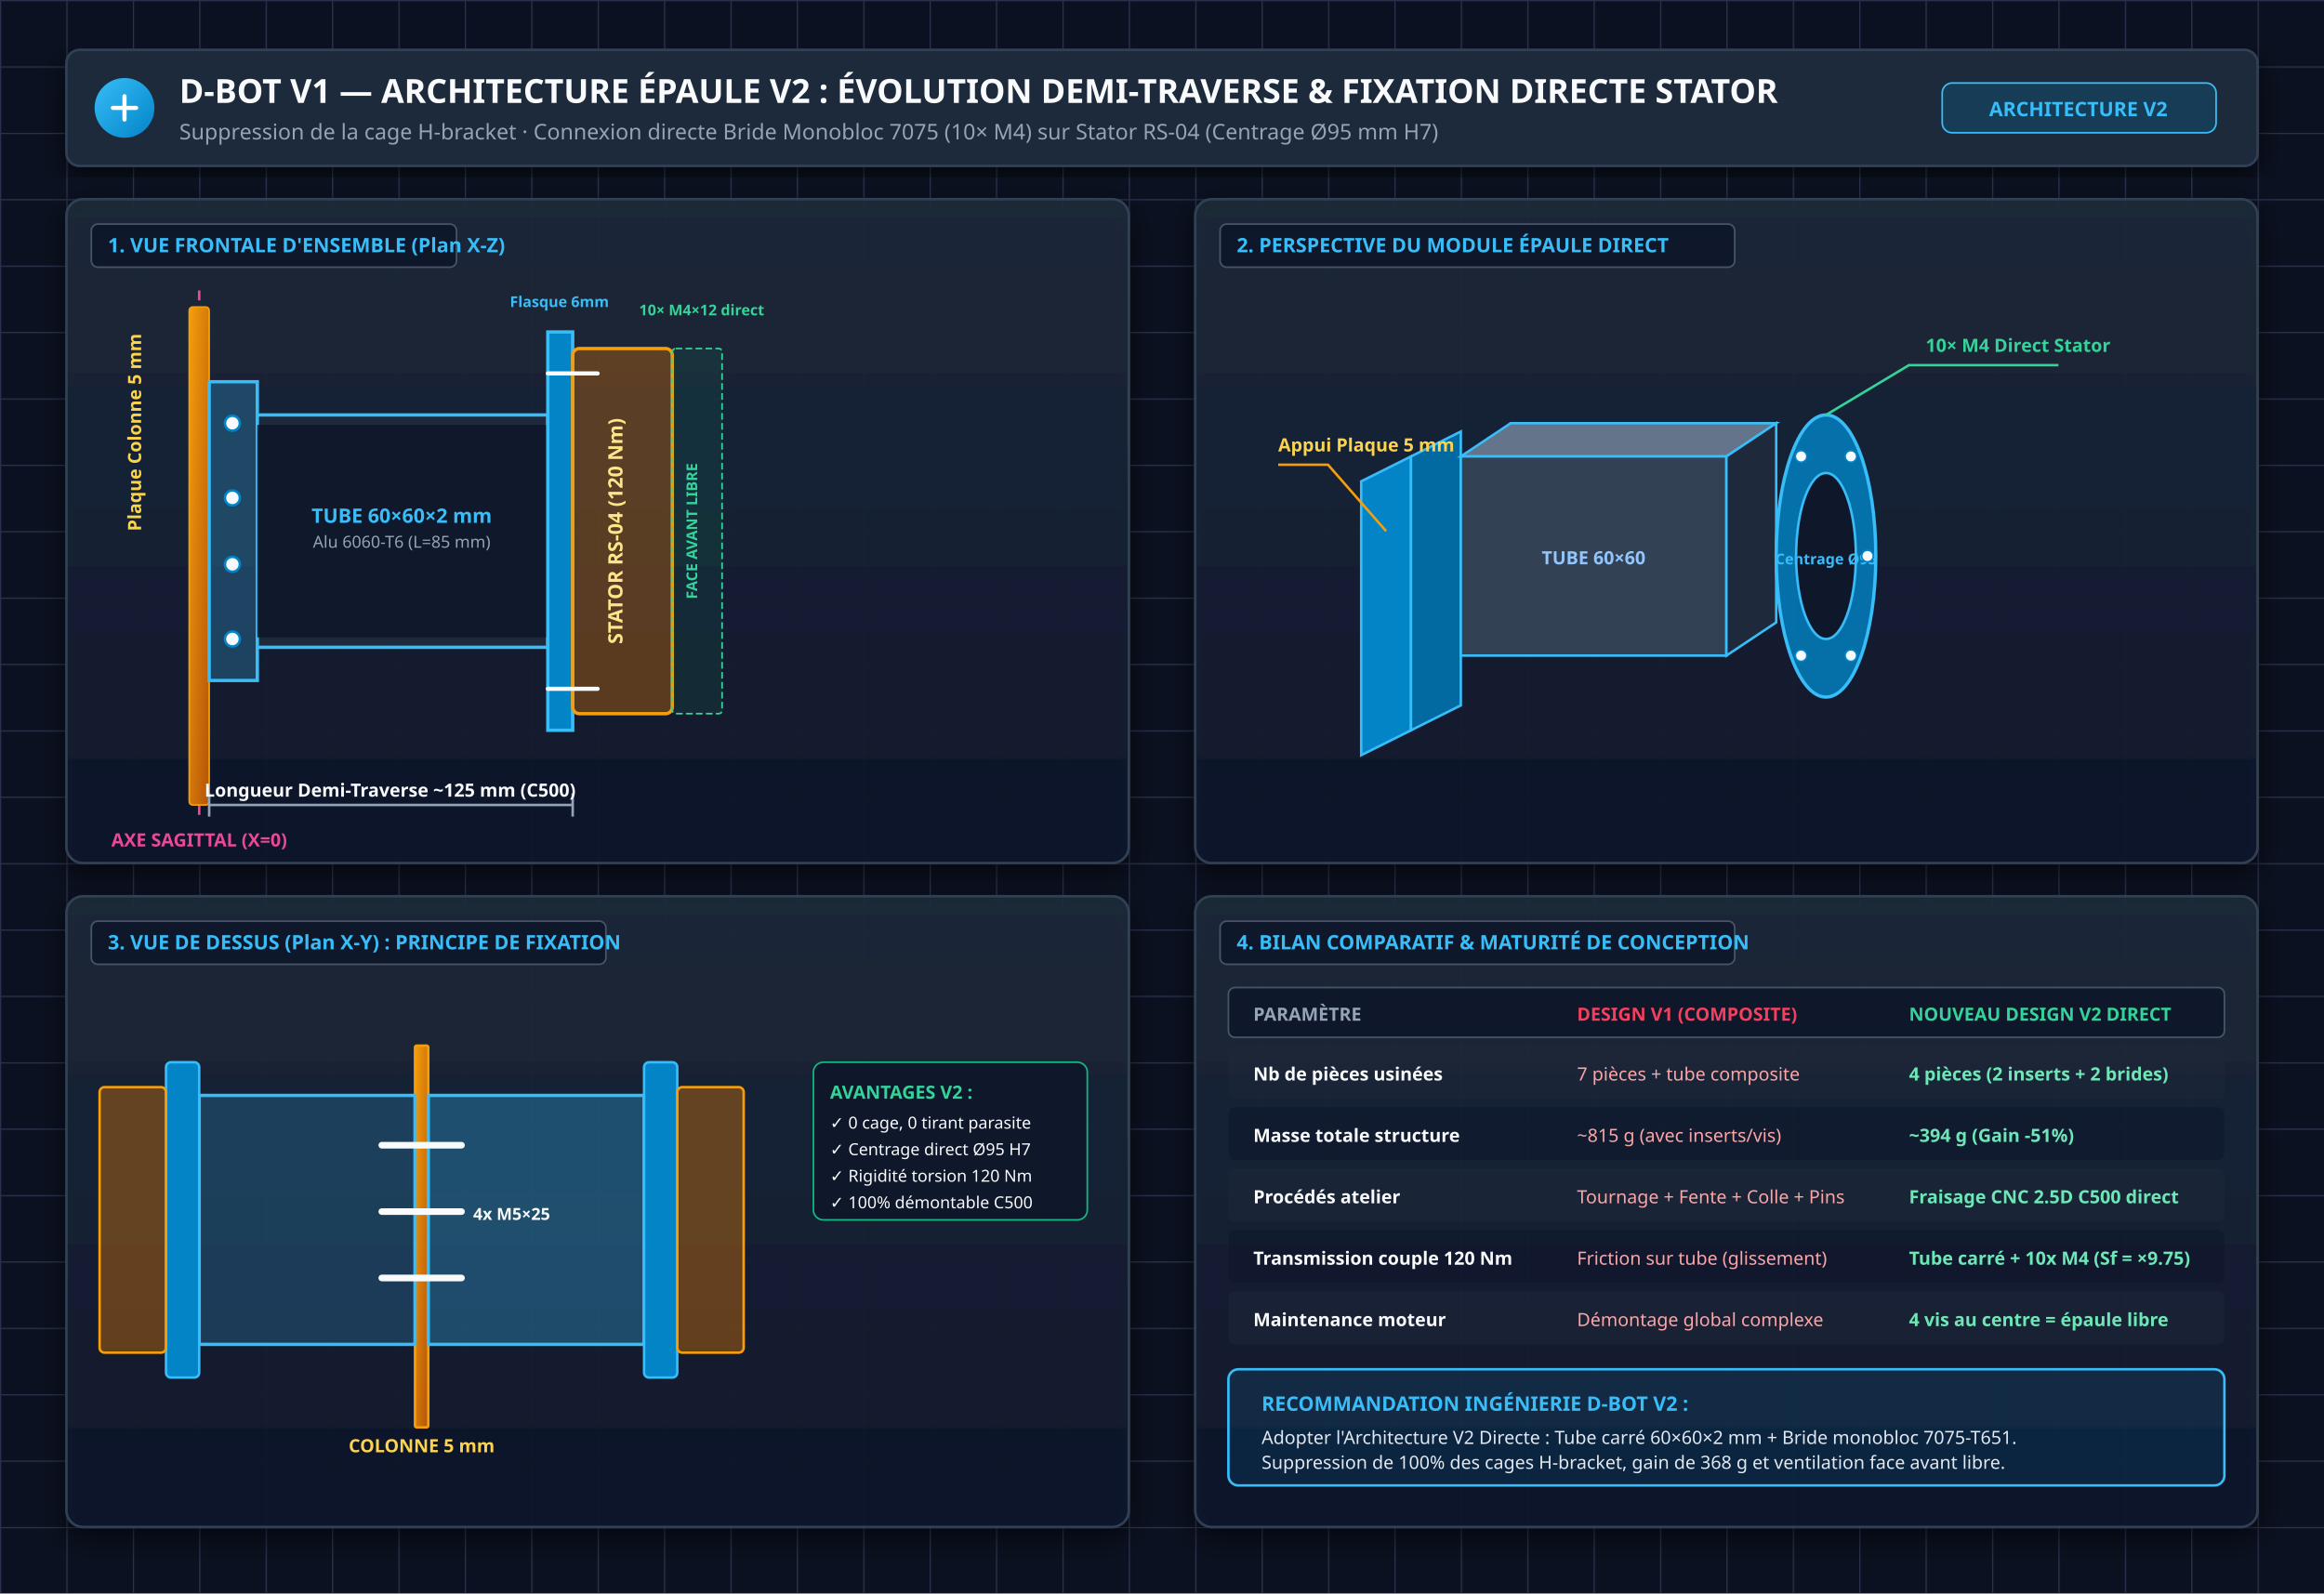
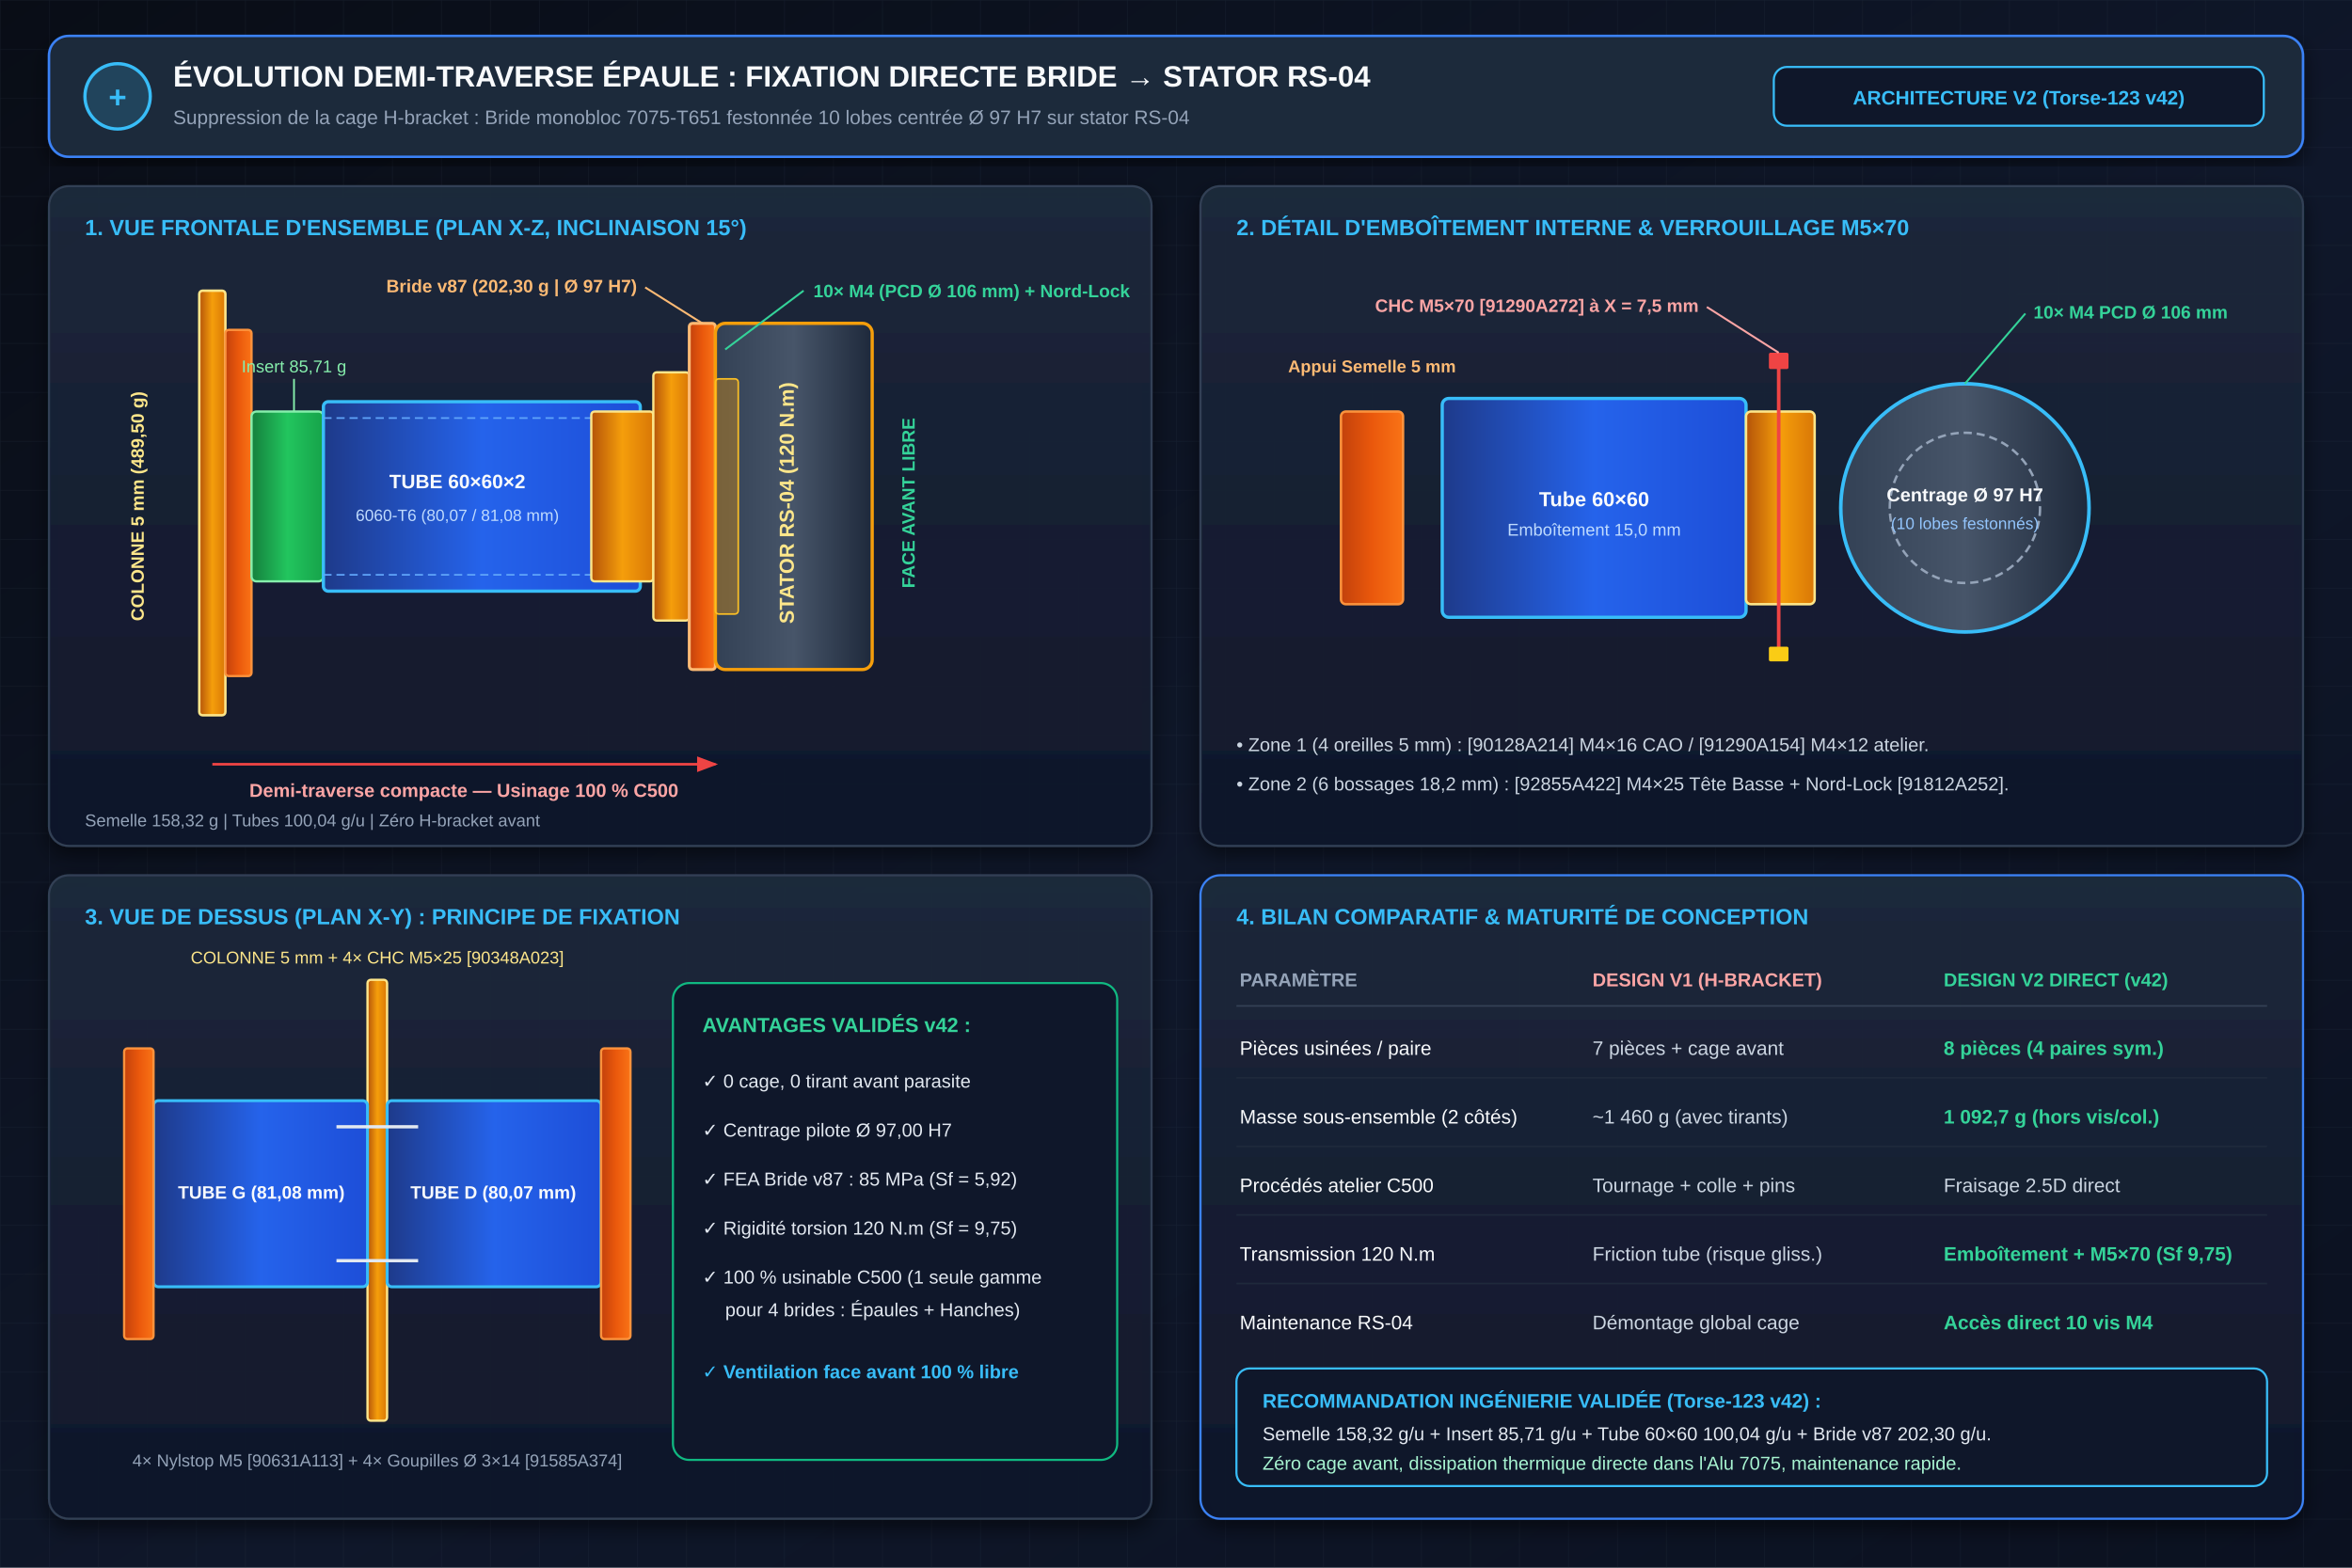
- <svg xmlns="http://www.w3.org/2000/svg" viewBox="0 0 1400 960" width="100%" height="100%">
+ <svg xmlns="http://www.w3.org/2000/svg" viewBox="0 0 1440 960" width="1440" height="960">
  <defs>
-     <pattern id="grid-pattern" width="40" height="40" patternUnits="userSpaceOnUse">
-       <path d="M 40 0 L 0 0 0 40" fill="none" stroke="#1e293b" stroke-width="1" />
-       <path d="M 200 0 L 0 0 0 200" fill="none" stroke="#2a324b" stroke-width="1.5" />
+     <linearGradient id="bgGrad" x1="0%" y1="0%" x2="100%" y2="100%">
+       <stop offset="0%" stop-color="#090d16" />
+       <stop offset="55%" stop-color="#0f172a" />
+       <stop offset="100%" stop-color="#0b1120" />
+     </linearGradient>
+     <linearGradient id="panelGrad" x1="0%" y1="0%" x2="0%" y2="100%">
+       <stop offset="0%" stop-color="#1e293b" stop-opacity="0.96" />
+       <stop offset="100%" stop-color="#0f172a" stop-opacity="0.96" />
+     </linearGradient>
+     <linearGradient id="aluOrange" x1="0%" y1="0%" x2="100%" y2="0%">
+       <stop offset="0%" stop-color="#c2410c" />
+       <stop offset="50%" stop-color="#ea580c" />
+       <stop offset="100%" stop-color="#f97316" />
+     </linearGradient>
+     <linearGradient id="aluAmber" x1="0%" y1="0%" x2="100%" y2="0%">
+       <stop offset="0%" stop-color="#b45309" />
+       <stop offset="50%" stop-color="#f59e0b" />
+       <stop offset="100%" stop-color="#d97706" />
+     </linearGradient>
+     <linearGradient id="aluBlue" x1="0%" y1="0%" x2="100%" y2="0%">
+       <stop offset="0%" stop-color="#1e3a8a" />
+       <stop offset="50%" stop-color="#2563eb" />
+       <stop offset="100%" stop-color="#1d4ed8" />
+     </linearGradient>
+     <linearGradient id="steelGreen" x1="0%" y1="0%" x2="100%" y2="0%">
+       <stop offset="0%" stop-color="#15803d" />
+       <stop offset="50%" stop-color="#22c55e" />
+       <stop offset="100%" stop-color="#16a34a" />
+     </linearGradient>
+     <linearGradient id="paViolet" x1="0%" y1="0%" x2="100%" y2="0%">
+       <stop offset="0%" stop-color="#5b21b6" />
+       <stop offset="50%" stop-color="#7c3aed" />
+       <stop offset="100%" stop-color="#6d28d9" />
+     </linearGradient>
+     <linearGradient id="motorSlate" x1="0%" y1="0%" x2="100%" y2="0%">
+       <stop offset="0%" stop-color="#334155" />
+       <stop offset="50%" stop-color="#475569" />
+       <stop offset="100%" stop-color="#1e293b" />
+     </linearGradient>
+     <pattern id="gridPat" width="30" height="30" patternUnits="userSpaceOnUse">
+       <path d="M 30 0 L 0 0 0 30" fill="none" stroke="#334155" stroke-width="0.55" stroke-opacity="0.28" />
    </pattern>
-     <linearGradient id="grad-sky" x1="0%" y1="0%" x2="100%" y2="100%">
-       <stop offset="0%" stop-color="#38bdf8" />
-       <stop offset="100%" stop-color="#0284c7" />
-     </linearGradient>
-     <linearGradient id="grad-amber" x1="0%" y1="0%" x2="100%" y2="100%">
-       <stop offset="0%" stop-color="#f59e0b" />
-       <stop offset="100%" stop-color="#b45309" />
-     </linearGradient>
-     <linearGradient id="grad-emerald" x1="0%" y1="0%" x2="100%" y2="100%">
-       <stop offset="0%" stop-color="#10b981" />
-       <stop offset="100%" stop-color="#047857" />
-     </linearGradient>
-     <linearGradient id="grad-card" x1="0%" y1="0%" x2="0%" y2="100%">
-       <stop offset="0%" stop-color="#1e293b" stop-opacity="0.95" />
-       <stop offset="100%" stop-color="#0f172a" stop-opacity="0.95" />
-     </linearGradient>
-     <filter id="drop-shadow" x="-10%" y="-10%" width="120%" height="120%">
-       <feDropShadow dx="0" dy="6" stdDeviation="8" flood-color="#000000" flood-opacity="0.6" />
+     <pattern id="hatchWaste" width="10" height="10" patternTransform="rotate(45 0 0)" patternUnits="userSpaceOnUse">
+       <line x1="0" y1="0" x2="0" y2="10" stroke="#ef4444" stroke-width="1.6" stroke-opacity="0.55" />
+     </pattern>
+     <marker id="arrCyan" markerWidth="8" markerHeight="8" refX="7" refY="4" orient="auto">
+       <polygon points="0 1, 8 4, 0 7" fill="#38bdf8" />
+     </marker>
+     <marker id="arrRed" markerWidth="8" markerHeight="8" refX="7" refY="4" orient="auto">
+       <polygon points="0 1, 8 4, 0 7" fill="#ef4444" />
+     </marker>
+     <marker id="arrAmber" markerWidth="8" markerHeight="8" refX="7" refY="4" orient="auto">
+       <polygon points="0 1, 8 4, 0 7" fill="#f59e0b" />
+     </marker>
+     <marker id="arrGreen" markerWidth="8" markerHeight="8" refX="7" refY="4" orient="auto">
+       <polygon points="0 1, 8 4, 0 7" fill="#10b981" />
+     </marker>
+     <filter id="cardShadow" x="-8%" y="-8%" width="116%" height="116%">
+       <feDropShadow dx="0" dy="5" stdDeviation="6" flood-color="#000000" flood-opacity="0.55" />
    </filter>
  </defs>
-   <rect width="1400" height="960" fill="#0b1120" />
-   <rect width="1400" height="960" fill="url(#grid-pattern)" />
-   <g transform="translate(40, 30)">
-     <rect width="1320" height="70" rx="8" fill="#1e293b" stroke="#334155" stroke-width="1.5" filter="url(#drop-shadow)" />
-     <circle cx="35" cy="35" r="18" fill="url(#grad-sky)" />
-     <path d="M 28 35 L 42 35 M 35 28 L 35 42" stroke="#ffffff" stroke-width="2.5" stroke-linecap="round" />
-     <text x="68" y="32" font-family="'Segoe UI', sans-serif" font-size="20" font-weight="700" fill="#f8fafc">
-       D-BOT V1 — ARCHITECTURE ÉPAULE V2 : ÉVOLUTION DEMI-TRAVERSE &amp; FIXATION DIRECTE STATOR
-     </text>
-     <text x="68" y="54" font-family="'Segoe UI', sans-serif" font-size="13" font-weight="500" fill="#94a3b8">
-       Suppression de la cage H-bracket · Connexion directe Bride Monobloc 7075 (10× M4) sur Stator RS-04 (Centrage Ø95 mm H7)
-     </text>
-     <rect x="1130" y="20" width="165" height="30" rx="6" fill="#0284c7" fill-opacity="0.2" stroke="#38bdf8" stroke-width="1" />
-     <text x="1212" y="40" text-anchor="middle" font-family="'Segoe UI', sans-serif" font-size="12" font-weight="700" fill="#38bdf8">
-       ARCHITECTURE V2
-     </text>
+   <rect width="1440" height="960" fill="url(#bgGrad)" />
+   <rect width="1440" height="960" fill="url(#gridPat)" />
+   <g transform="translate(30, 22)">
+     <rect width="1380" height="74" rx="12" fill="#1e293b" stroke="#3b82f6" stroke-width="1.5" filter="url(#cardShadow)" />
+     <circle cx="42" cy="37" r="20" fill="#38bdf8" fill-opacity="0.18" stroke="#38bdf8" stroke-width="2" />
+     <text x="42" y="44" font-family="Arial, sans-serif" font-size="19" font-weight="bold" fill="#38bdf8" text-anchor="middle">+</text>
+     <text x="76" y="31" font-family="Arial, sans-serif" font-size="18" font-weight="bold" fill="#f8fafc">ÉVOLUTION DEMI-TRAVERSE ÉPAULE : FIXATION DIRECTE BRIDE → STATOR RS-04</text>
+     <text x="76" y="54" font-family="Arial, sans-serif" font-size="12" fill="#94a3b8">Suppression de la cage H-bracket : Bride monobloc 7075-T651 festonnée 10 lobes centrée Ø 97 H7 sur stator RS-04</text>
+     <rect x="1056" y="19" width="300" height="36" rx="8" fill="#0f172a" stroke="#38bdf8" stroke-width="1.3" />
+     <text x="1206" y="42" font-family="Arial, sans-serif" font-size="12" font-weight="bold" fill="#38bdf8" text-anchor="middle">ARCHITECTURE V2 (Torse-123 v42)</text>
  </g>
-   <g transform="translate(40, 120)">
-     <rect width="640" height="400" rx="10" fill="url(#grad-card)" stroke="#334155" stroke-width="1.5" filter="url(#drop-shadow)" />
-     <rect x="15" y="15" width="220" height="26" rx="4" fill="#0f172a" stroke="#475569" stroke-width="1" />
-     <text x="25" y="32" font-family="'Segoe UI', sans-serif" font-size="12" font-weight="700" fill="#38bdf8">
-       1. VUE FRONTALE D'ENSEMBLE (Plan X-Z)
-     </text>
-     <line x1="80" y1="55" x2="80" y2="375" stroke="#ec4899" stroke-width="1.5" stroke-dasharray="6,4" />
-     <text x="80" y="390" text-anchor="middle" font-family="'Segoe UI', sans-serif" font-size="11" font-weight="600" fill="#ec4899">AXE SAGITTAL (X=0)</text>
-     <rect x="74" y="65" width="12" height="300" rx="2" fill="url(#grad-amber)" stroke="#f59e0b" stroke-width="1" />
-     <text x="45" y="200" font-family="'Segoe UI', sans-serif" font-size="11" font-weight="600" fill="#fcd34d" transform="rotate(-90,45,200)">Plaque Colonne 5 mm</text>
-     <path d="M 86 110 L 115 110 L 115 290 L 86 290 Z" fill="#38bdf8" fill-opacity="0.25" stroke="#38bdf8" stroke-width="2" />
-     <circle cx="100" cy="135" r="4.5" fill="#f8fafc" stroke="#0284c7" stroke-width="1.5" />
-     <circle cx="100" cy="180" r="4.5" fill="#f8fafc" stroke="#0284c7" stroke-width="1.5" />
-     <circle cx="100" cy="220" r="4.5" fill="#f8fafc" stroke="#0284c7" stroke-width="1.5" />
-     <circle cx="100" cy="265" r="4.5" fill="#f8fafc" stroke="#0284c7" stroke-width="1.5" />
-     <rect x="115" y="130" width="175" height="140" fill="#1e293b" stroke="#38bdf8" stroke-width="2" />
-     <rect x="115" y="136" width="175" height="128" fill="#0f172a" fill-opacity="0.9" />
-     <text x="202" y="195" text-anchor="middle" font-family="'Segoe UI', sans-serif" font-size="12" font-weight="700" fill="#38bdf8">TUBE 60×60×2 mm</text>
-     <text x="202" y="210" text-anchor="middle" font-family="'Segoe UI', sans-serif" font-size="10" fill="#94a3b8">Alu 6060-T6 (L=85 mm)</text>
-     <path d="M 290 80 L 305 80 L 305 320 L 290 320 Z" fill="#0284c7" stroke="#38bdf8" stroke-width="2" />
-     <text x="297" y="65" text-anchor="middle" font-family="'Segoe UI', sans-serif" font-size="9" font-weight="700" fill="#38bdf8">Flasque 6mm</text>
-     <rect x="305" y="90" width="60" height="220" rx="4" fill="#d97706" fill-opacity="0.35" stroke="#f59e0b" stroke-width="2" />
-     <text x="335" y="200" text-anchor="middle" font-family="'Segoe UI', sans-serif" font-size="12" font-weight="700" fill="#fde68a" transform="rotate(-90,335,200)">STATOR RS-04 (120 Nm)</text>
-     <line x1="290" y1="105" x2="320" y2="105" stroke="#f8fafc" stroke-width="2.5" stroke-linecap="round" />
-     <line x1="290" y1="295" x2="320" y2="295" stroke="#f8fafc" stroke-width="2.5" stroke-linecap="round" />
-     <text x="345" y="70" font-family="'Segoe UI', sans-serif" font-size="9" font-weight="700" fill="#34d399">10× M4×12 direct</text>
-     <rect x="365" y="90" width="30" height="220" rx="2" fill="#10b981" fill-opacity="0.1" stroke="#34d399" stroke-width="1" stroke-dasharray="4,2" />
-     <text x="380" y="200" text-anchor="middle" font-family="'Segoe UI', sans-serif" font-size="9" font-weight="700" fill="#34d399" transform="rotate(-90,380,200)">FACE AVANT LIBRE</text>
-     <line x1="86" y1="365" x2="305" y2="365" stroke="#94a3b8" stroke-width="1.5" />
-     <line x1="86" y1="358" x2="86" y2="372" stroke="#94a3b8" stroke-width="1.5" />
-     <line x1="305" y1="358" x2="305" y2="372" stroke="#94a3b8" stroke-width="1.5" />
-     <text x="195" y="360" text-anchor="middle" font-family="'Segoe UI', sans-serif" font-size="11" font-weight="700" fill="#f8fafc">Longueur Demi-Traverse ~125 mm (C500)</text>
+   <g transform="translate(30, 114)">
+     <rect width="675" height="404" rx="12" fill="url(#panelGrad)" stroke="#334155" stroke-width="1.3" filter="url(#cardShadow)" />
+     <text x="22" y="30" font-family="Arial, sans-serif" font-size="13.5" font-weight="bold" fill="#38bdf8">1. VUE FRONTALE D'ENSEMBLE (PLAN X-Z, INCLINAISON 15°)</text>
+     <rect x="92" y="64" width="16" height="260" rx="2" fill="url(#aluAmber)" stroke="#fde68a" stroke-width="1.5" />
+     <text x="58" y="196" font-family="Arial, sans-serif" font-size="11" font-weight="bold" fill="#fde68a" text-anchor="middle" transform="rotate(-90 58 196)">COLONNE 5 mm (489,50 g)</text>
+     <rect x="108" y="88" width="16" height="212" rx="2" fill="url(#aluOrange)" stroke="#fb923c" stroke-width="1.4" />
+     <rect x="124" y="138" width="44" height="104" rx="3" fill="url(#steelGreen)" stroke="#86efac" stroke-width="1.4" />
+     <text x="150" y="114" font-family="Arial, sans-serif" font-size="10.5" fill="#86efac" text-anchor="middle">Insert 85,71 g</text>
+     <line x1="150" y1="118" x2="150" y2="138" stroke="#86efac" stroke-width="1.1" />
+     <rect x="168" y="132" width="194" height="116" rx="3" fill="url(#aluBlue)" stroke="#38bdf8" stroke-width="2" />
+     <line x1="168" y1="142" x2="362" y2="142" stroke="#60a5fa" stroke-width="1" stroke-dasharray="5,3" />
+     <line x1="168" y1="238" x2="362" y2="238" stroke="#60a5fa" stroke-width="1" stroke-dasharray="5,3" />
+     <text x="250" y="185" font-family="Arial, sans-serif" font-size="12" font-weight="bold" fill="#f8fafc" text-anchor="middle">TUBE 60×60×2</text>
+     <text x="250" y="205" font-family="Arial, sans-serif" font-size="10" fill="#bfdbfe" text-anchor="middle">6060-T6 (80,07 / 81,08 mm)</text>
+     <rect x="332" y="138" width="38" height="104" rx="2" fill="url(#aluAmber)" stroke="#fde68a" stroke-width="1.4" />
+     <rect x="370" y="114" width="22" height="152" rx="2" fill="url(#aluAmber)" stroke="#fde68a" stroke-width="1.4" />
+     <rect x="392" y="84" width="16" height="212" rx="2" fill="url(#aluOrange)" stroke="#fdba74" stroke-width="1.8" />
+     <rect x="408" y="84" width="96" height="212" rx="6" fill="url(#motorSlate)" stroke="#f59e0b" stroke-width="2" />
+     <rect x="408" y="118" width="14" height="144" rx="2" fill="#f59e0b" fill-opacity="0.35" stroke="#fbbf24" />
+     <text x="456" y="194" font-family="Arial, sans-serif" font-size="12.5" font-weight="bold" fill="#fde68a" text-anchor="middle" transform="rotate(-90 456 194)">STATOR RS-04 (120 N.m)</text>
+     <text x="530" y="194" font-family="Arial, sans-serif" font-size="11" font-weight="bold" fill="#34d399" text-anchor="middle" transform="rotate(-90 530 194)">FACE AVANT LIBRE</text>
+     <line x1="400" y1="84" x2="365" y2="62" stroke="#fdba74" stroke-width="1.2" />
+     <text x="360" y="65" font-family="Arial, sans-serif" font-size="11" font-weight="bold" fill="#fdba74" text-anchor="end">Bride v87 (202,30 g | Ø 97 H7)</text>
+     <line x1="414" y1="100" x2="462" y2="64" stroke="#34d399" stroke-width="1.2" />
+     <text x="468" y="68" font-family="Arial, sans-serif" font-size="11" font-weight="bold" fill="#34d399">10× M4 (PCD Ø 106 mm) + Nord-Lock</text>
+     <line x1="100" y1="354" x2="408" y2="354" stroke="#ef4444" stroke-width="1.6" marker-end="url(#arrRed)" />
+     <text x="254" y="374" font-family="Arial, sans-serif" font-size="11.5" font-weight="bold" fill="#fca5a5" text-anchor="middle">Demi-traverse compacte — Usinage 100 % C500</text>
+     <text x="22" y="392" font-family="Arial, sans-serif" font-size="10.5" fill="#94a3b8">Semelle 158,32 g | Tubes 100,04 g/u | Zéro H-bracket avant</text>
  </g>
-   <g transform="translate(720, 120)">
-     <rect width="640" height="400" rx="10" fill="url(#grad-card)" stroke="#334155" stroke-width="1.5" filter="url(#drop-shadow)" />
-     <rect x="15" y="15" width="310" height="26" rx="4" fill="#0f172a" stroke="#475569" stroke-width="1" />
-     <text x="25" y="32" font-family="'Segoe UI', sans-serif" font-size="12" font-weight="700" fill="#38bdf8">
-       2. PERSPECTIVE DU MODULE ÉPAULE DIRECT
-     </text>
-     <g transform="translate(40, 60)">
-       <polygon points="60,110 90,95 90,260 60,275" fill="#0284c7" stroke="#38bdf8" stroke-width="1.5" />
-       <polygon points="90,95 120,80 120,245 90,260" fill="#0369a1" stroke="#38bdf8" stroke-width="1.5" />
-       <polygon points="120,95 280,95 310,75 150,75" fill="#64748b" stroke="#38bdf8" stroke-width="1.5" />
-       <polygon points="120,95 280,95 280,215 120,215" fill="#334155" stroke="#38bdf8" stroke-width="1.5" />
-       <polygon points="280,95 310,75 310,195 280,215" fill="#1e293b" stroke="#38bdf8" stroke-width="1.5" />
-       <text x="200" y="160" text-anchor="middle" font-family="'Segoe UI', sans-serif" font-size="11" font-weight="700" fill="#93c5fd">TUBE 60×60</text>
-       <ellipse cx="340" cy="155" rx="30" ry="85" fill="#0284c7" fill-opacity="0.8" stroke="#38bdf8" stroke-width="2" />
-       <ellipse cx="340" cy="155" rx="18" ry="50" fill="#0f172a" stroke="#38bdf8" stroke-width="1.5" />
-       <text x="340" y="160" text-anchor="middle" font-family="'Segoe UI', sans-serif" font-size="9" font-weight="700" fill="#38bdf8">Centrage Ø95</text>
-       <circle cx="325" cy="95" r="3.5" fill="#f8fafc" stroke="#0284c7" stroke-width="1" />
-       <circle cx="355" cy="95" r="3.5" fill="#f8fafc" stroke="#0284c7" stroke-width="1" />
-       <circle cx="365" cy="155" r="3.5" fill="#f8fafc" stroke="#0284c7" stroke-width="1" />
-       <circle cx="355" cy="215" r="3.5" fill="#f8fafc" stroke="#0284c7" stroke-width="1" />
-       <circle cx="325" cy="215" r="3.5" fill="#f8fafc" stroke="#0284c7" stroke-width="1" />
-       <path d="M 340 70 L 390 40 L 480 40" fill="none" stroke="#34d399" stroke-width="1.5" />
-       <text x="400" y="32" font-family="'Segoe UI', sans-serif" font-size="11" font-weight="700" fill="#34d399">10× M4 Direct Stator</text>
-       <path d="M 75 140 L 40 100 L 10 100" fill="none" stroke="#f59e0b" stroke-width="1.5" />
-       <text x="10" y="92" font-family="'Segoe UI', sans-serif" font-size="11" font-weight="700" fill="#fcd34d">Appui Plaque 5 mm</text>
-     </g>
+   <g transform="translate(735, 114)">
+     <rect width="675" height="404" rx="12" fill="url(#panelGrad)" stroke="#334155" stroke-width="1.3" filter="url(#cardShadow)" />
+     <text x="22" y="30" font-family="Arial, sans-serif" font-size="13.5" font-weight="bold" fill="#38bdf8">2. DÉTAIL D'EMBOÎTEMENT INTERNE &amp; VERROUILLAGE M5×70</text>
+     <rect x="86" y="138" width="38" height="118" rx="3" fill="url(#aluOrange)" stroke="#fb923c" stroke-width="1.5" />
+     <rect x="148" y="130" width="186" height="134" rx="4" fill="url(#aluBlue)" stroke="#38bdf8" stroke-width="2" />
+     <rect x="334" y="138" width="42" height="118" rx="3" fill="url(#aluAmber)" stroke="#fde68a" stroke-width="1.5" />
+     <circle cx="468" cy="197" r="76" fill="url(#motorSlate)" stroke="#38bdf8" stroke-width="2.2" />
+     <circle cx="468" cy="197" r="46" fill="none" stroke="#94a3b8" stroke-width="1.5" stroke-dasharray="5,3" />
+     <text x="468" y="193" font-family="Arial, sans-serif" font-size="11.5" font-weight="bold" fill="#f8fafc" text-anchor="middle">Centrage Ø 97 H7</text>
+     <text x="468" y="210" font-family="Arial, sans-serif" font-size="10" fill="#93c5fd" text-anchor="middle">(10 lobes festonnés)</text>
+     <line x1="354" y1="106" x2="354" y2="288" stroke="#ef4444" stroke-width="2.2" />
+     <rect x="348" y="102" width="12" height="10" rx="1" fill="#ef4444" />
+     <rect x="348" y="282" width="12" height="9" rx="1" fill="#facc15" />
+     <text x="105" y="114" font-family="Arial, sans-serif" font-size="10.5" font-weight="bold" fill="#fdba74" text-anchor="middle">Appui Semelle 5 mm</text>
+     <text x="241" y="196" font-family="Arial, sans-serif" font-size="12.5" font-weight="bold" fill="#f8fafc" text-anchor="middle">Tube 60×60</text>
+     <text x="241" y="214" font-family="Arial, sans-serif" font-size="10.5" fill="#bfdbfe" text-anchor="middle">Emboîtement 15,0 mm</text>
+     <line x1="354" y1="102" x2="310" y2="74" stroke="#fca5a5" stroke-width="1.2" />
+     <text x="305" y="77" font-family="Arial, sans-serif" font-size="11" font-weight="bold" fill="#fca5a5" text-anchor="end">CHC M5×70 [91290A272] à X = 7,5 mm</text>
+     <line x1="468" y1="121" x2="505" y2="78" stroke="#34d399" stroke-width="1.2" />
+     <text x="510" y="81" font-family="Arial, sans-serif" font-size="11" font-weight="bold" fill="#34d399">10× M4 PCD Ø 106 mm</text>
+     <text x="22" y="346" font-family="Arial, sans-serif" font-size="11.5" fill="#cbd5e1">• Zone 1 (4 oreilles 5 mm) : [90128A214] M4×16 CAO / [91290A154] M4×12 atelier.</text>
+     <text x="22" y="370" font-family="Arial, sans-serif" font-size="11.5" fill="#cbd5e1">• Zone 2 (6 bossages 18,2 mm) : [92855A422] M4×25 Tête Basse + Nord-Lock [91812A252].</text>
  </g>
-   <g transform="translate(40, 540)">
-     <rect width="640" height="380" rx="10" fill="url(#grad-card)" stroke="#334155" stroke-width="1.5" filter="url(#drop-shadow)" />
-     <rect x="15" y="15" width="310" height="26" rx="4" fill="#0f172a" stroke="#475569" stroke-width="1" />
-     <text x="25" y="32" font-family="'Segoe UI', sans-serif" font-size="12" font-weight="700" fill="#38bdf8">
-       3. VUE DE DESSUS (Plan X-Y) : PRINCIPE DE FIXATION
-     </text>
-     <g transform="translate(30, 70)">
-       <rect x="180" y="20" width="8" height="230" rx="1" fill="url(#grad-amber)" stroke="#f59e0b" stroke-width="1.5" />
-       <text x="184" y="265" text-anchor="middle" font-family="'Segoe UI', sans-serif" font-size="11" font-weight="700" fill="#fcd34d">COLONNE 5 mm</text>
-       <rect x="50" y="50" width="130" height="150" fill="#38bdf8" fill-opacity="0.2" stroke="#38bdf8" stroke-width="2" />
-       <rect x="30" y="30" width="20" height="190" rx="3" fill="#0284c7" stroke="#38bdf8" stroke-width="1.5" />
-       <rect x="188" y="50" width="130" height="150" fill="#38bdf8" fill-opacity="0.3" stroke="#38bdf8" stroke-width="2" />
-       <rect x="318" y="30" width="20" height="190" rx="3" fill="#0284c7" stroke="#38bdf8" stroke-width="1.5" />
-       <line x1="160" y1="80" x2="208" y2="80" stroke="#f8fafc" stroke-width="4" stroke-linecap="round" />
-       <line x1="160" y1="120" x2="208" y2="120" stroke="#f8fafc" stroke-width="4" stroke-linecap="round" />
-       <line x1="160" y1="160" x2="208" y2="160" stroke="#f8fafc" stroke-width="4" stroke-linecap="round" />
-       <text x="215" y="125" font-family="'Segoe UI', sans-serif" font-size="10" font-weight="700" fill="#f8fafc">4x M5×25</text>
-       <rect x="338" y="45" width="40" height="160" rx="3" fill="#d97706" fill-opacity="0.4" stroke="#f59e0b" stroke-width="1.5" />
-       <rect x="-10" y="45" width="40" height="160" rx="3" fill="#d97706" fill-opacity="0.4" stroke="#f59e0b" stroke-width="1.5" />
-       <rect x="420" y="30" width="165" height="95" rx="6" fill="#0f172a" stroke="#10b981" stroke-width="1" />
-       <text x="430" y="52" font-family="'Segoe UI', sans-serif" font-size="11" font-weight="700" fill="#34d399">AVANTAGES V2 :</text>
-       <text x="430" y="70" font-family="'Segoe UI', sans-serif" font-size="10" fill="#f8fafc">✓ 0 cage, 0 tirant parasite</text>
-       <text x="430" y="86" font-family="'Segoe UI', sans-serif" font-size="10" fill="#f8fafc">✓ Centrage direct Ø95 H7</text>
-       <text x="430" y="102" font-family="'Segoe UI', sans-serif" font-size="10" fill="#f8fafc">✓ Rigidité torsion 120 Nm</text>
-       <text x="430" y="118" font-family="'Segoe UI', sans-serif" font-size="10" fill="#f8fafc">✓ 100% démontable C500</text>
-     </g>
+   <g transform="translate(30, 536)">
+     <rect width="675" height="394" rx="12" fill="url(#panelGrad)" stroke="#334155" stroke-width="1.3" filter="url(#cardShadow)" />
+     <text x="22" y="30" font-family="Arial, sans-serif" font-size="13.5" font-weight="bold" fill="#38bdf8">3. VUE DE DESSUS (PLAN X-Y) : PRINCIPE DE FIXATION</text>
+     <rect x="195" y="64" width="12" height="270" rx="2" fill="url(#aluAmber)" stroke="#fde68a" stroke-width="1.4" />
+     <rect x="64" y="138" width="131" height="114" rx="3" fill="url(#aluBlue)" stroke="#38bdf8" stroke-width="1.8" />
+     <rect x="207" y="138" width="131" height="114" rx="3" fill="url(#aluBlue)" stroke="#38bdf8" stroke-width="1.8" />
+     <rect x="46" y="106" width="18" height="178" rx="2" fill="url(#aluOrange)" stroke="#fb923c" stroke-width="1.4" />
+     <rect x="338" y="106" width="18" height="178" rx="2" fill="url(#aluOrange)" stroke="#fb923c" stroke-width="1.4" />
+     <line x1="176" y1="154" x2="226" y2="154" stroke="#e2e8f0" stroke-width="2" />
+     <line x1="176" y1="236" x2="226" y2="236" stroke="#e2e8f0" stroke-width="2" />
+     <text x="201" y="54" font-family="Arial, sans-serif" font-size="10.5" fill="#fde68a" text-anchor="middle">COLONNE 5 mm + 4× CHC M5×25 [90348A023]</text>
+     <text x="130" y="198" font-family="Arial, sans-serif" font-size="11" font-weight="bold" fill="#f8fafc" text-anchor="middle">TUBE G (81,08 mm)</text>
+     <text x="272" y="198" font-family="Arial, sans-serif" font-size="11" font-weight="bold" fill="#f8fafc" text-anchor="middle">TUBE D (80,07 mm)</text>
+     <text x="201" y="362" font-family="Arial, sans-serif" font-size="10.5" fill="#94a3b8" text-anchor="middle">4× Nylstop M5 [90631A113] + 4× Goupilles Ø 3×14 [91585A374]</text>
+     <rect x="382" y="66" width="272" height="292" rx="10" fill="#0f172a" stroke="#10b981" stroke-width="1.3" />
+     <text x="400" y="96" font-family="Arial, sans-serif" font-size="12.5" font-weight="bold" fill="#34d399">AVANTAGES VALIDÉS v42 :</text>
+     <text x="400" y="130" font-family="Arial, sans-serif" font-size="11.5" fill="#e2e8f0">✓ 0 cage, 0 tirant avant parasite</text>
+     <text x="400" y="160" font-family="Arial, sans-serif" font-size="11.5" fill="#e2e8f0">✓ Centrage pilote Ø 97,00 H7</text>
+     <text x="400" y="190" font-family="Arial, sans-serif" font-size="11.5" fill="#e2e8f0">✓ FEA Bride v87 : 85 MPa (Sf = 5,92)</text>
+     <text x="400" y="220" font-family="Arial, sans-serif" font-size="11.5" fill="#e2e8f0">✓ Rigidité torsion 120 N.m (Sf = 9,75)</text>
+     <text x="400" y="250" font-family="Arial, sans-serif" font-size="11.5" fill="#e2e8f0">✓ 100 % usinable C500 (1 seule gamme</text>
+     <text x="414" y="270" font-family="Arial, sans-serif" font-size="11.5" fill="#e2e8f0">pour 4 brides : Épaules + Hanches)</text>
+     <text x="400" y="308" font-family="Arial, sans-serif" font-size="11.5" font-weight="bold" fill="#38bdf8">✓ Ventilation face avant 100 % libre</text>
  </g>
-   <g transform="translate(720, 540)">
-     <rect width="640" height="380" rx="10" fill="url(#grad-card)" stroke="#334155" stroke-width="1.5" filter="url(#drop-shadow)" />
-     <rect x="15" y="15" width="310" height="26" rx="4" fill="#0f172a" stroke="#475569" stroke-width="1" />
-     <text x="25" y="32" font-family="'Segoe UI', sans-serif" font-size="12" font-weight="700" fill="#38bdf8">
-       4. BILAN COMPARATIF &amp; MATURITÉ DE CONCEPTION
-     </text>
-     <g transform="translate(20, 55)">
-       <rect x="0" y="0" width="600" height="30" rx="4" fill="#0f172a" stroke="#475569" stroke-width="1" />
-       <text x="15" y="20" font-family="'Segoe UI', sans-serif" font-size="11" font-weight="700" fill="#94a3b8">PARAMÈTRE</text>
-       <text x="210" y="20" font-family="'Segoe UI', sans-serif" font-size="11" font-weight="700" fill="#f43f5e">DESIGN V1 (COMPOSITE)</text>
-       <text x="410" y="20" font-family="'Segoe UI', sans-serif" font-size="11" font-weight="700" fill="#34d399">NOUVEAU DESIGN V2 DIRECT</text>
-       <rect x="0" y="35" width="600" height="32" rx="4" fill="#1e293b" fill-opacity="0.5" />
-       <text x="15" y="56" font-family="'Segoe UI', sans-serif" font-size="11" font-weight="600" fill="#f8fafc">Nb de pièces usinées</text>
-       <text x="210" y="56" font-family="'Segoe UI', sans-serif" font-size="11" fill="#fca5a5">7 pièces + tube composite</text>
-       <text x="410" y="56" font-family="'Segoe UI', sans-serif" font-size="11" font-weight="700" fill="#6ee7b7">4 pièces (2 inserts + 2 brides)</text>
-       <rect x="0" y="72" width="600" height="32" rx="4" fill="#0f172a" fill-opacity="0.5" />
-       <text x="15" y="93" font-family="'Segoe UI', sans-serif" font-size="11" font-weight="600" fill="#f8fafc">Masse totale structure</text>
-       <text x="210" y="93" font-family="'Segoe UI', sans-serif" font-size="11" fill="#fca5a5">~815 g (avec inserts/vis)</text>
-       <text x="410" y="93" font-family="'Segoe UI', sans-serif" font-size="11" font-weight="700" fill="#6ee7b7">~394 g (Gain -51%)</text>
-       <rect x="0" y="109" width="600" height="32" rx="4" fill="#1e293b" fill-opacity="0.5" />
-       <text x="15" y="130" font-family="'Segoe UI', sans-serif" font-size="11" font-weight="600" fill="#f8fafc">Procédés atelier</text>
-       <text x="210" y="130" font-family="'Segoe UI', sans-serif" font-size="11" fill="#fca5a5">Tournage + Fente + Colle + Pins</text>
-       <text x="410" y="130" font-family="'Segoe UI', sans-serif" font-size="11" font-weight="700" fill="#6ee7b7">Fraisage CNC 2.5D C500 direct</text>
-       <rect x="0" y="146" width="600" height="32" rx="4" fill="#0f172a" fill-opacity="0.5" />
-       <text x="15" y="167" font-family="'Segoe UI', sans-serif" font-size="11" font-weight="600" fill="#f8fafc">Transmission couple 120 Nm</text>
-       <text x="210" y="167" font-family="'Segoe UI', sans-serif" font-size="11" fill="#fca5a5">Friction sur tube (glissement)</text>
-       <text x="410" y="167" font-family="'Segoe UI', sans-serif" font-size="11" font-weight="700" fill="#6ee7b7">Tube carré + 10x M4 (Sf = ×9.75)</text>
-       <rect x="0" y="183" width="600" height="32" rx="4" fill="#1e293b" fill-opacity="0.5" />
-       <text x="15" y="204" font-family="'Segoe UI', sans-serif" font-size="11" font-weight="600" fill="#f8fafc">Maintenance moteur</text>
-       <text x="210" y="204" font-family="'Segoe UI', sans-serif" font-size="11" fill="#fca5a5">Démontage global complexe</text>
-       <text x="410" y="204" font-family="'Segoe UI', sans-serif" font-size="11" font-weight="700" fill="#6ee7b7">4 vis au centre = épaule libre</text>
-     </g>
-     <g transform="translate(20, 285)">
-       <rect width="600" height="70" rx="6" fill="#0284c7" fill-opacity="0.15" stroke="#38bdf8" stroke-width="1.5" />
-       <text x="20" y="25" font-family="'Segoe UI', sans-serif" font-size="12" font-weight="700" fill="#38bdf8">RECOMMANDATION INGÉNIERIE D-BOT V2 :</text>
-       <text x="20" y="45" font-family="'Segoe UI', sans-serif" font-size="11" fill="#e2e8f0">
-         Adopter l'Architecture V2 Directe : Tube carré 60×60×2 mm + Bride monobloc 7075-T651.
-       </text>
-       <text x="20" y="60" font-family="'Segoe UI', sans-serif" font-size="11" fill="#e2e8f0">
-         Suppression de 100% des cages H-bracket, gain de 368 g et ventilation face avant libre.
-       </text>
-     </g>
+   <g transform="translate(735, 536)">
+     <rect width="675" height="394" rx="12" fill="url(#panelGrad)" stroke="#3b82f6" stroke-width="1.3" filter="url(#cardShadow)" />
+     <text x="22" y="30" font-family="Arial, sans-serif" font-size="13.5" font-weight="bold" fill="#38bdf8">4. BILAN COMPARATIF &amp; MATURITÉ DE CONCEPTION</text>
+     <text x="24" y="68" font-family="Arial, sans-serif" font-size="11.5" font-weight="bold" fill="#94a3b8">PARAMÈTRE</text>
+     <text x="240" y="68" font-family="Arial, sans-serif" font-size="11.5" font-weight="bold" fill="#fca5a5">DESIGN V1 (H-BRACKET)</text>
+     <text x="455" y="68" font-family="Arial, sans-serif" font-size="11.5" font-weight="bold" fill="#34d399">DESIGN V2 DIRECT (v42)</text>
+     <line x1="22" y1="80" x2="653" y2="80" stroke="#334155" />
+     <text x="24" y="110" font-family="Arial, sans-serif" font-size="12" fill="#f8fafc">Pièces usinées / paire</text>
+     <text x="240" y="110" font-family="Arial, sans-serif" font-size="12" fill="#cbd5e1">7 pièces + cage avant</text>
+     <text x="455" y="110" font-family="Arial, sans-serif" font-size="12" font-weight="bold" fill="#34d399">8 pièces (4 paires sym.)</text>
+     <line x1="22" y1="124" x2="653" y2="124" stroke="#1e293b" />
+     <text x="24" y="152" font-family="Arial, sans-serif" font-size="12" fill="#f8fafc">Masse sous-ensemble (2 côtés)</text>
+     <text x="240" y="152" font-family="Arial, sans-serif" font-size="12" fill="#cbd5e1">~1 460 g (avec tirants)</text>
+     <text x="455" y="152" font-family="Arial, sans-serif" font-size="12" font-weight="bold" fill="#34d399">1 092,7 g (hors vis/col.)</text>
+     <line x1="22" y1="166" x2="653" y2="166" stroke="#1e293b" />
+     <text x="24" y="194" font-family="Arial, sans-serif" font-size="12" fill="#f8fafc">Procédés atelier C500</text>
+     <text x="240" y="194" font-family="Arial, sans-serif" font-size="12" fill="#cbd5e1">Tournage + colle + pins</text>
+     <text x="455" y="194" font-family="Arial, sans-serif" font-size="12" fill="#cbd5e1">Fraisage 2.5D direct</text>
+     <line x1="22" y1="208" x2="653" y2="208" stroke="#1e293b" />
+     <text x="24" y="236" font-family="Arial, sans-serif" font-size="12" fill="#f8fafc">Transmission 120 N.m</text>
+     <text x="240" y="236" font-family="Arial, sans-serif" font-size="12" fill="#cbd5e1">Friction tube (risque gliss.)</text>
+     <text x="455" y="236" font-family="Arial, sans-serif" font-size="12" font-weight="bold" fill="#34d399">Emboîtement + M5×70 (Sf 9,75)</text>
+     <line x1="22" y1="250" x2="653" y2="250" stroke="#1e293b" />
+     <text x="24" y="278" font-family="Arial, sans-serif" font-size="12" fill="#f8fafc">Maintenance RS-04</text>
+     <text x="240" y="278" font-family="Arial, sans-serif" font-size="12" fill="#cbd5e1">Démontage global cage</text>
+     <text x="455" y="278" font-family="Arial, sans-serif" font-size="12" font-weight="bold" fill="#34d399">Accès direct 10 vis M4</text>
+     <rect x="22" y="302" width="631" height="72" rx="8" fill="#0f172a" stroke="#38bdf8" stroke-width="1.3" />
+     <text x="38" y="326" font-family="Arial, sans-serif" font-size="12" font-weight="bold" fill="#38bdf8">RECOMMANDATION INGÉNIERIE VALIDÉE (Torse-123 v42) :</text>
+     <text x="38" y="346" font-family="Arial, sans-serif" font-size="11.5" fill="#e2e8f0">Semelle 158,32 g/u + Insert 85,71 g/u + Tube 60×60 100,04 g/u + Bride v87 202,30 g/u.</text>
+     <text x="38" y="364" font-family="Arial, sans-serif" font-size="11.5" fill="#a7f3d0">Zéro cage avant, dissipation thermique directe dans l'Alu 7075, maintenance rapide.</text>
  </g>
</svg>
